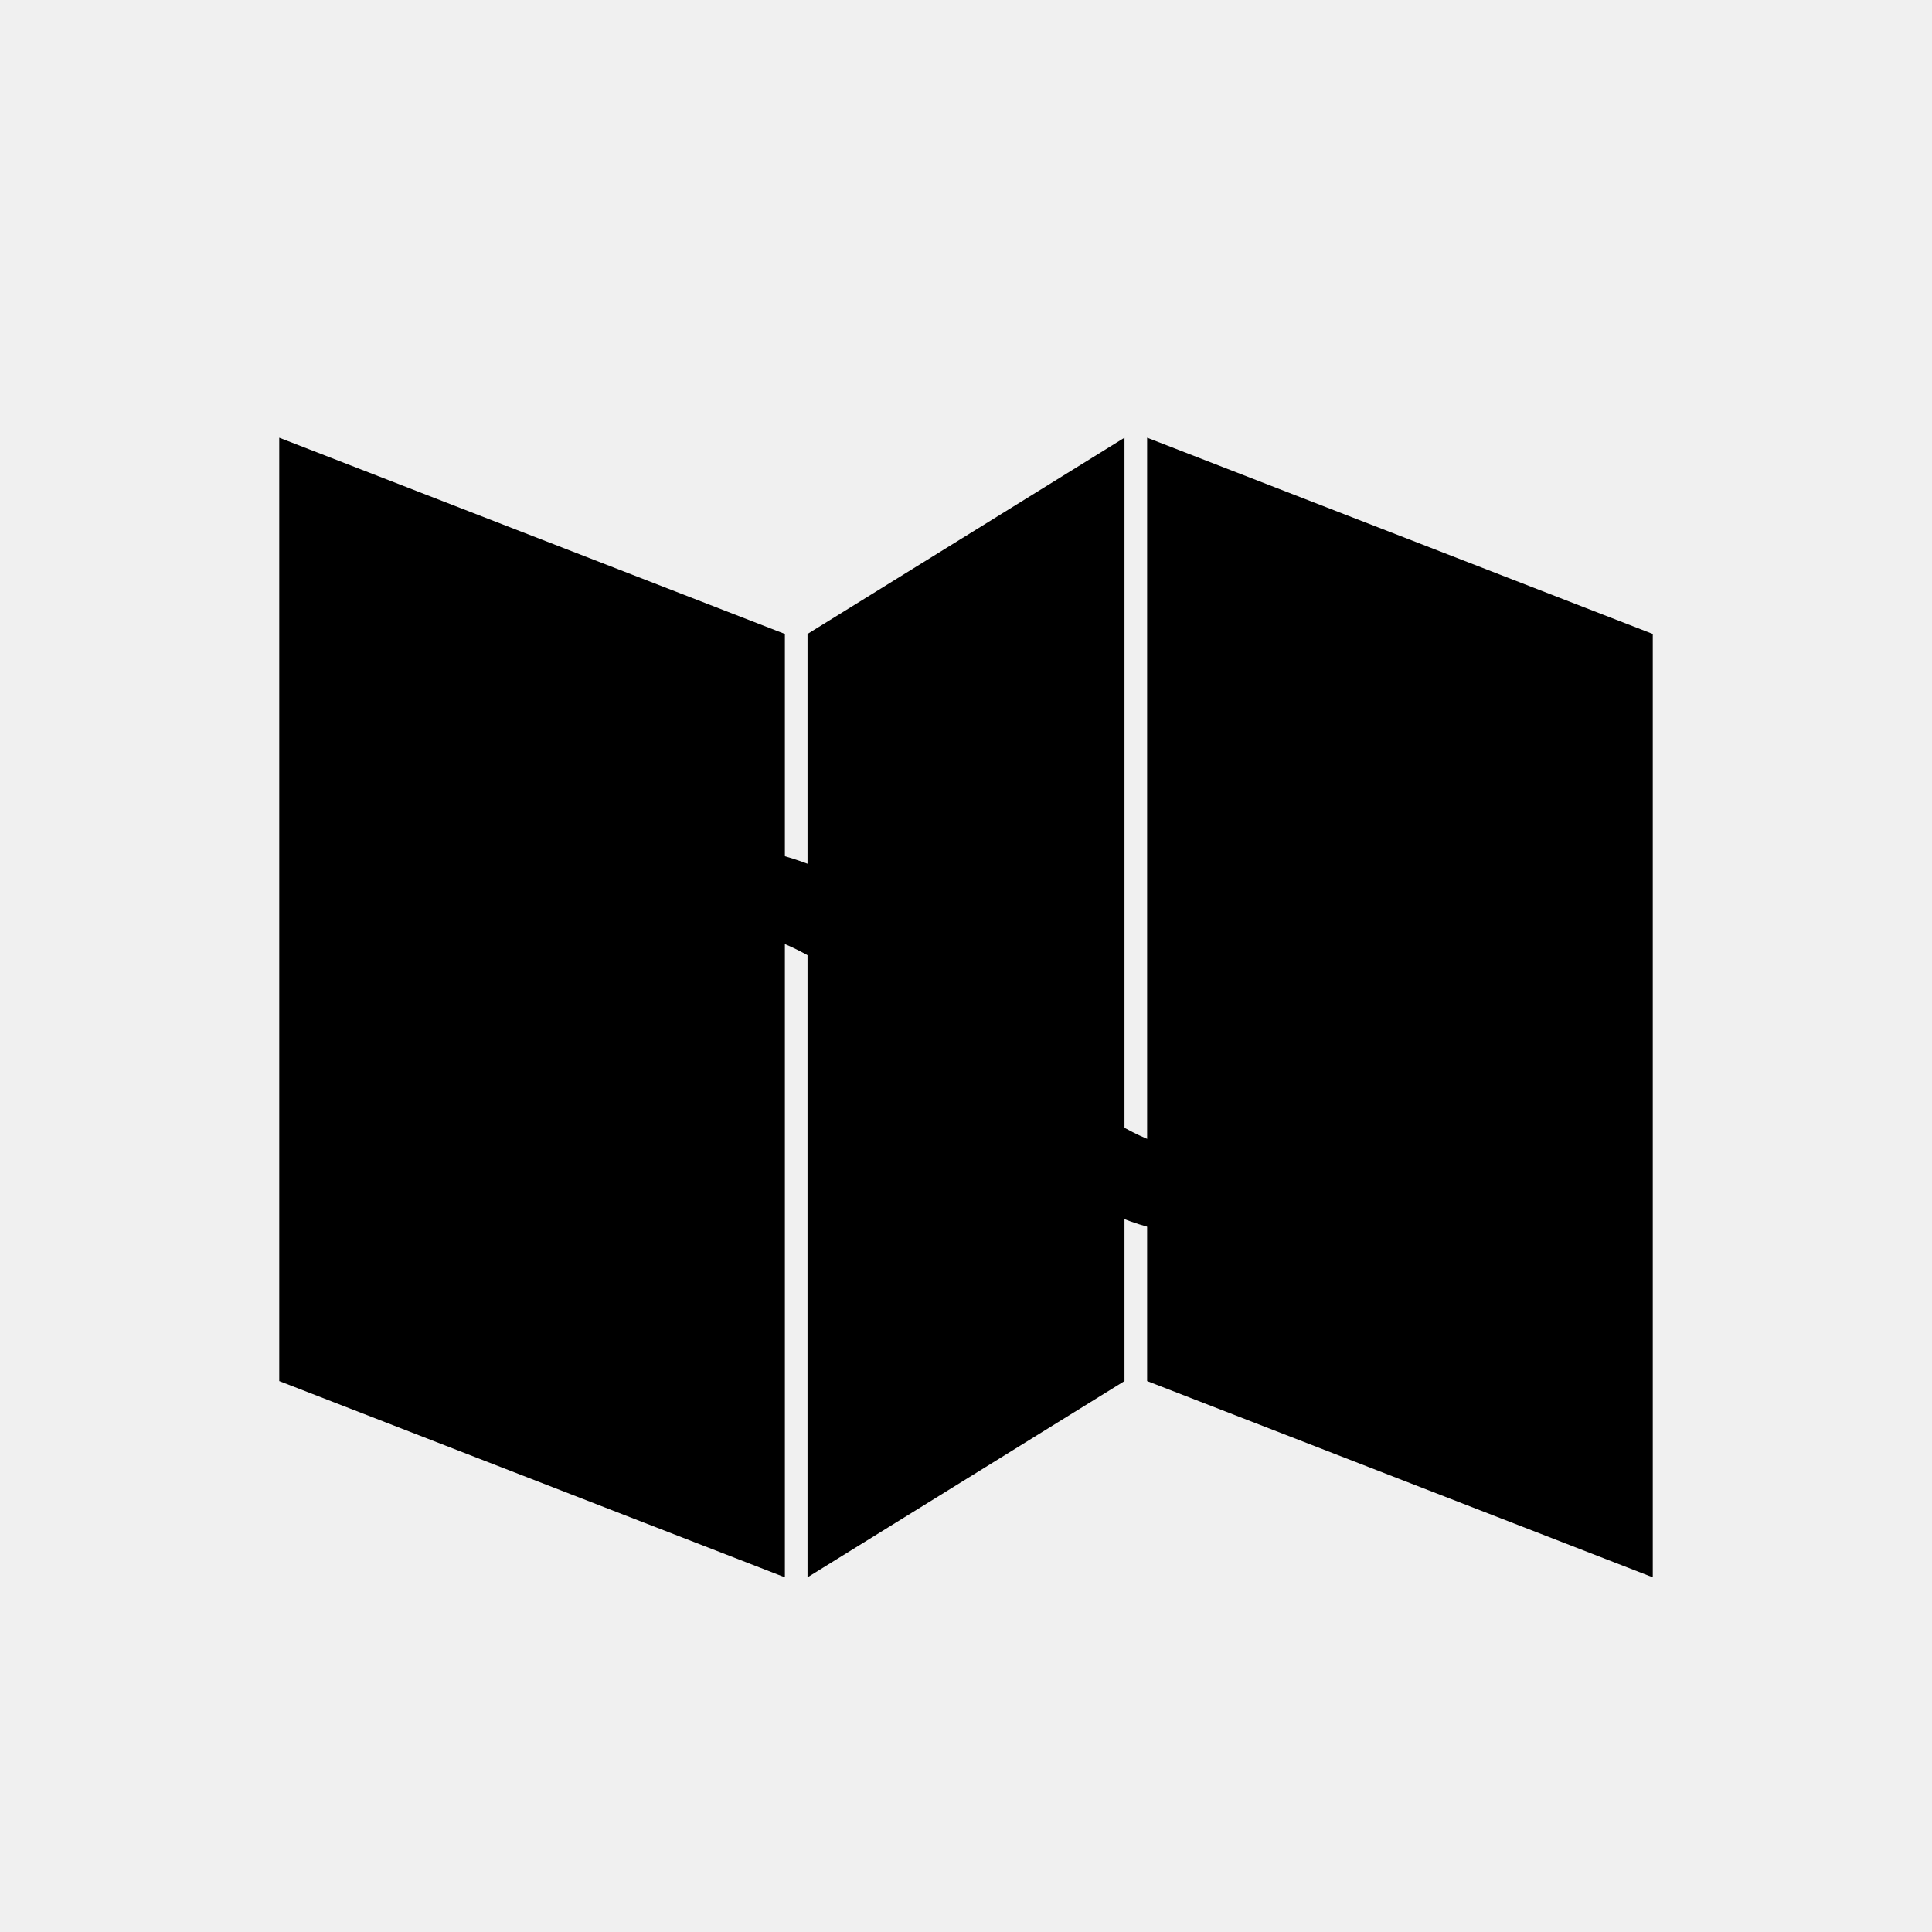
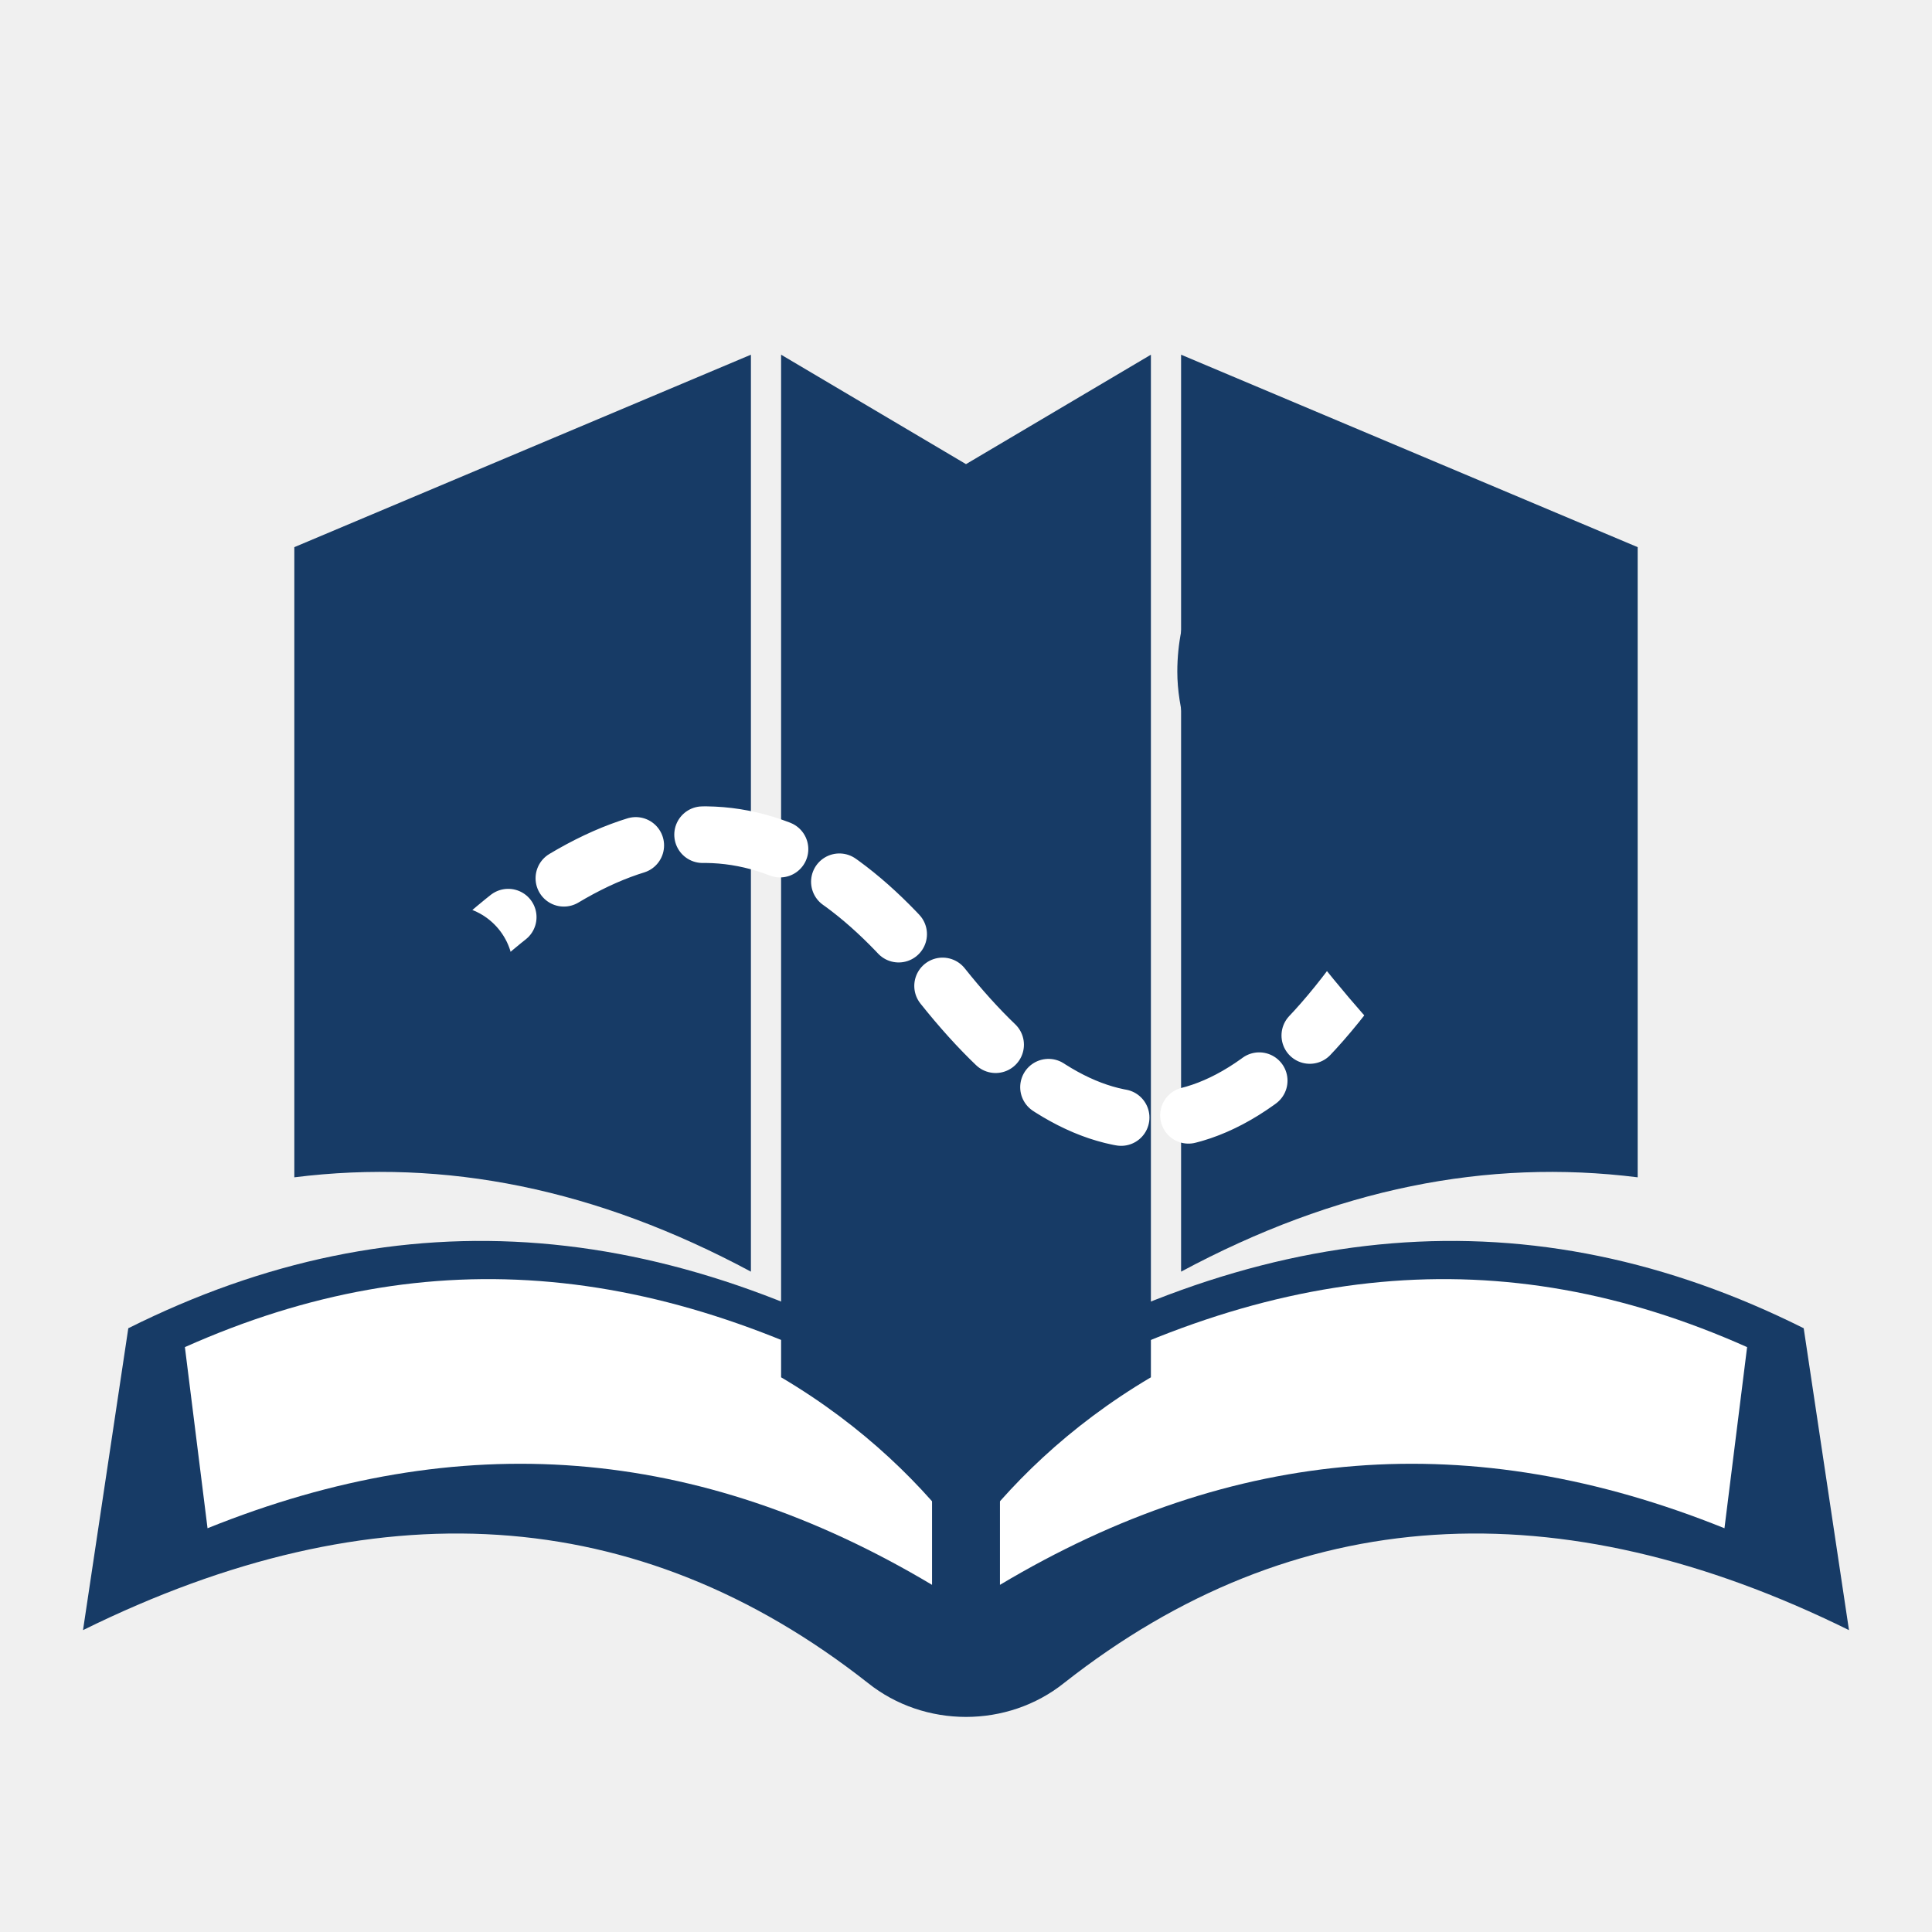
- <svg xmlns="http://www.w3.org/2000/svg" viewBox="0 0 512 512">
-   <path d="M74 116 208 168v250L74 366zM214 168l84-52v250l-84 52zM304 116l134 52v250l-134-52z" />
-   <path fill="none" stroke="#000" stroke-linecap="round" stroke-linejoin="round" stroke-width="22" d="M128 276c42-54 83-54 128 0s86 54 128 0" />
-   <circle cx="128" cy="276" r="19" />
-   <circle cx="256" cy="276" r="24" />
-   <circle cx="384" cy="276" r="19" />
+ <svg xmlns="http://www.w3.org/2000/svg" viewBox="0 0 512 512" color="#173B66" role="img" aria-labelledby="title desc">
+   <path fill="currentColor" d="M34 352c72-36 145-30 222 18 77-48 150-54 222-18l12 80c-77-38-147-34-208 14-15 12-37 12-52 0-61-48-131-52-208-14z" />
+   <path fill="#fff" d="M49 357c65-29 128-23 198 18v45c-62-37-125-42-192-15z" />
+   <path fill="#fff" d="M463 357c-65-29-128-23-198 18v45c62-37 125-42 192-15z" />
+   <path fill="currentColor" d="m78 145 121-51v243c-41-22-81-30-121-25zm129-51 49 29 49-29v271c-22 13-38 29-49 44-11-15-27-31-49-44zm106 0 121 51v167c-40-5-80 3-121 25z" />
+   <path fill="none" stroke="#fff" stroke-linecap="round" stroke-width="15" stroke-dasharray="21 18" d="M119 257c52-51 92-45 129 2 38 49 76 55 118-9" />
+   <circle cx="119" cy="257" r="17" fill="currentColor" />
+   <path fill="currentColor" fill-rule="evenodd" d="M366 124c-30 0-54 24-54 54 0 39 54 96 54 96s54-57 54-96c0-30-24-54-54-54zm0 35a19 19 0 1 0 0 38 19 19 0 0 0 0-38z" />
</svg>
